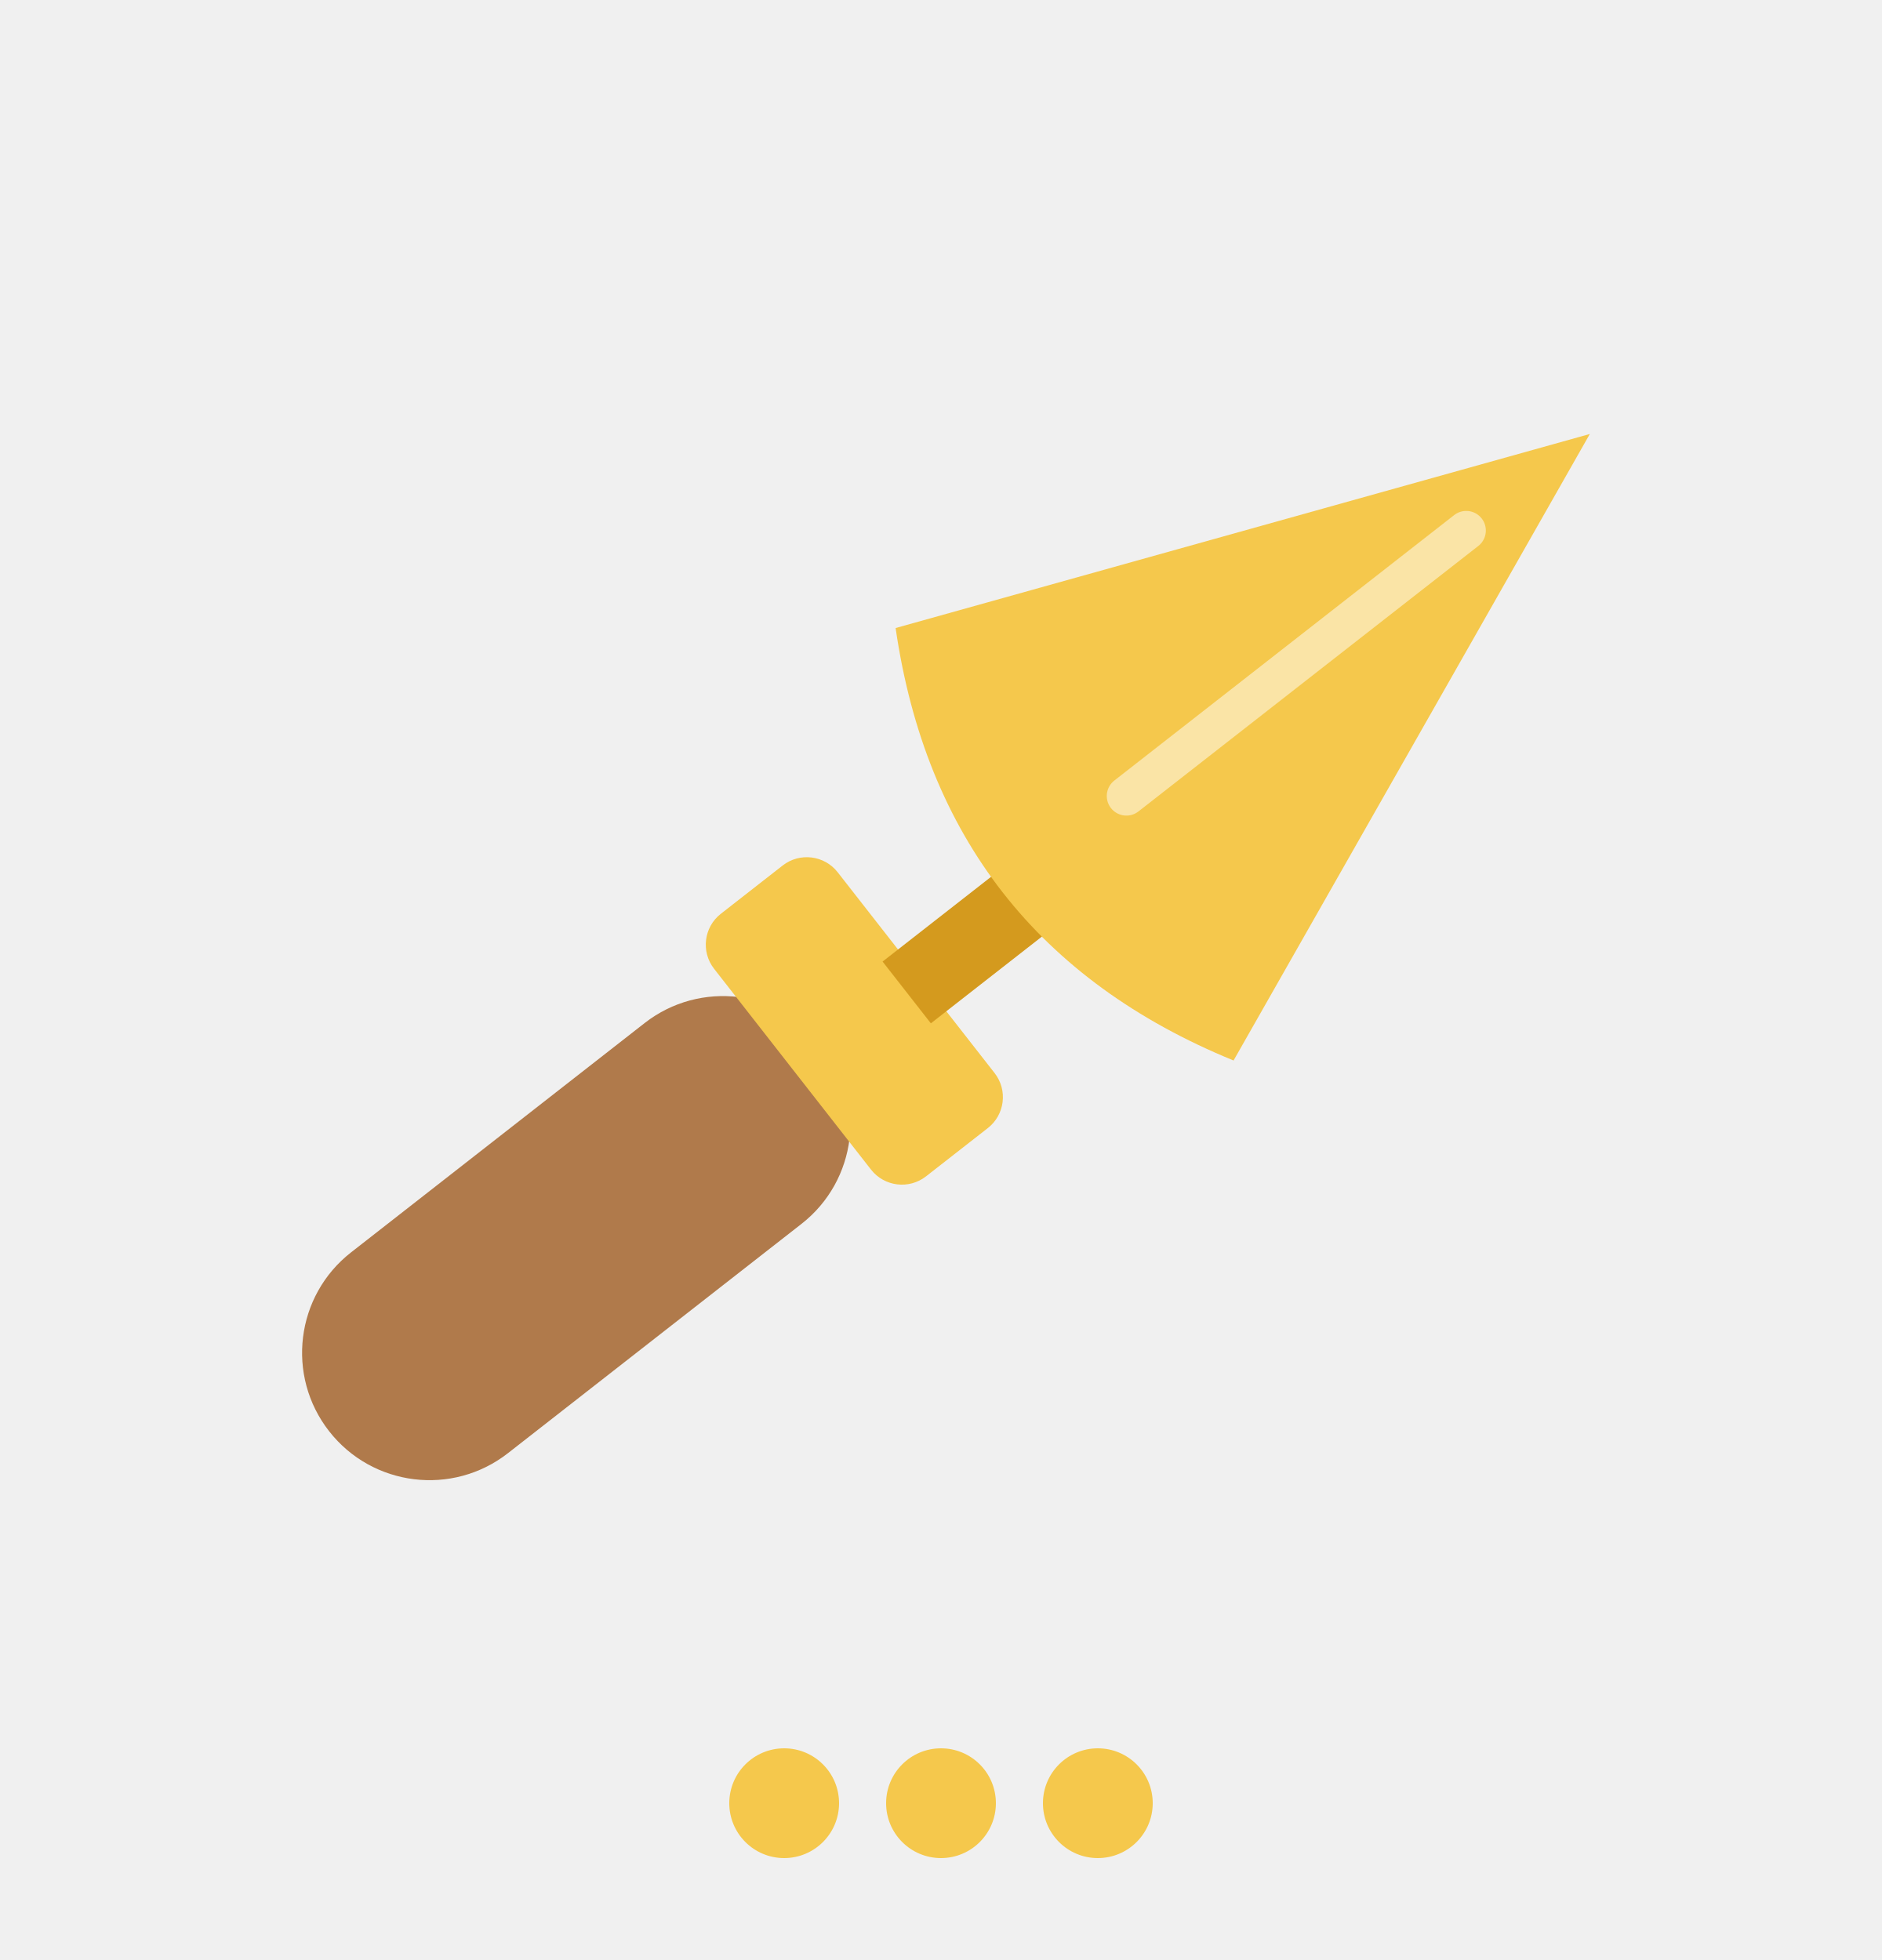
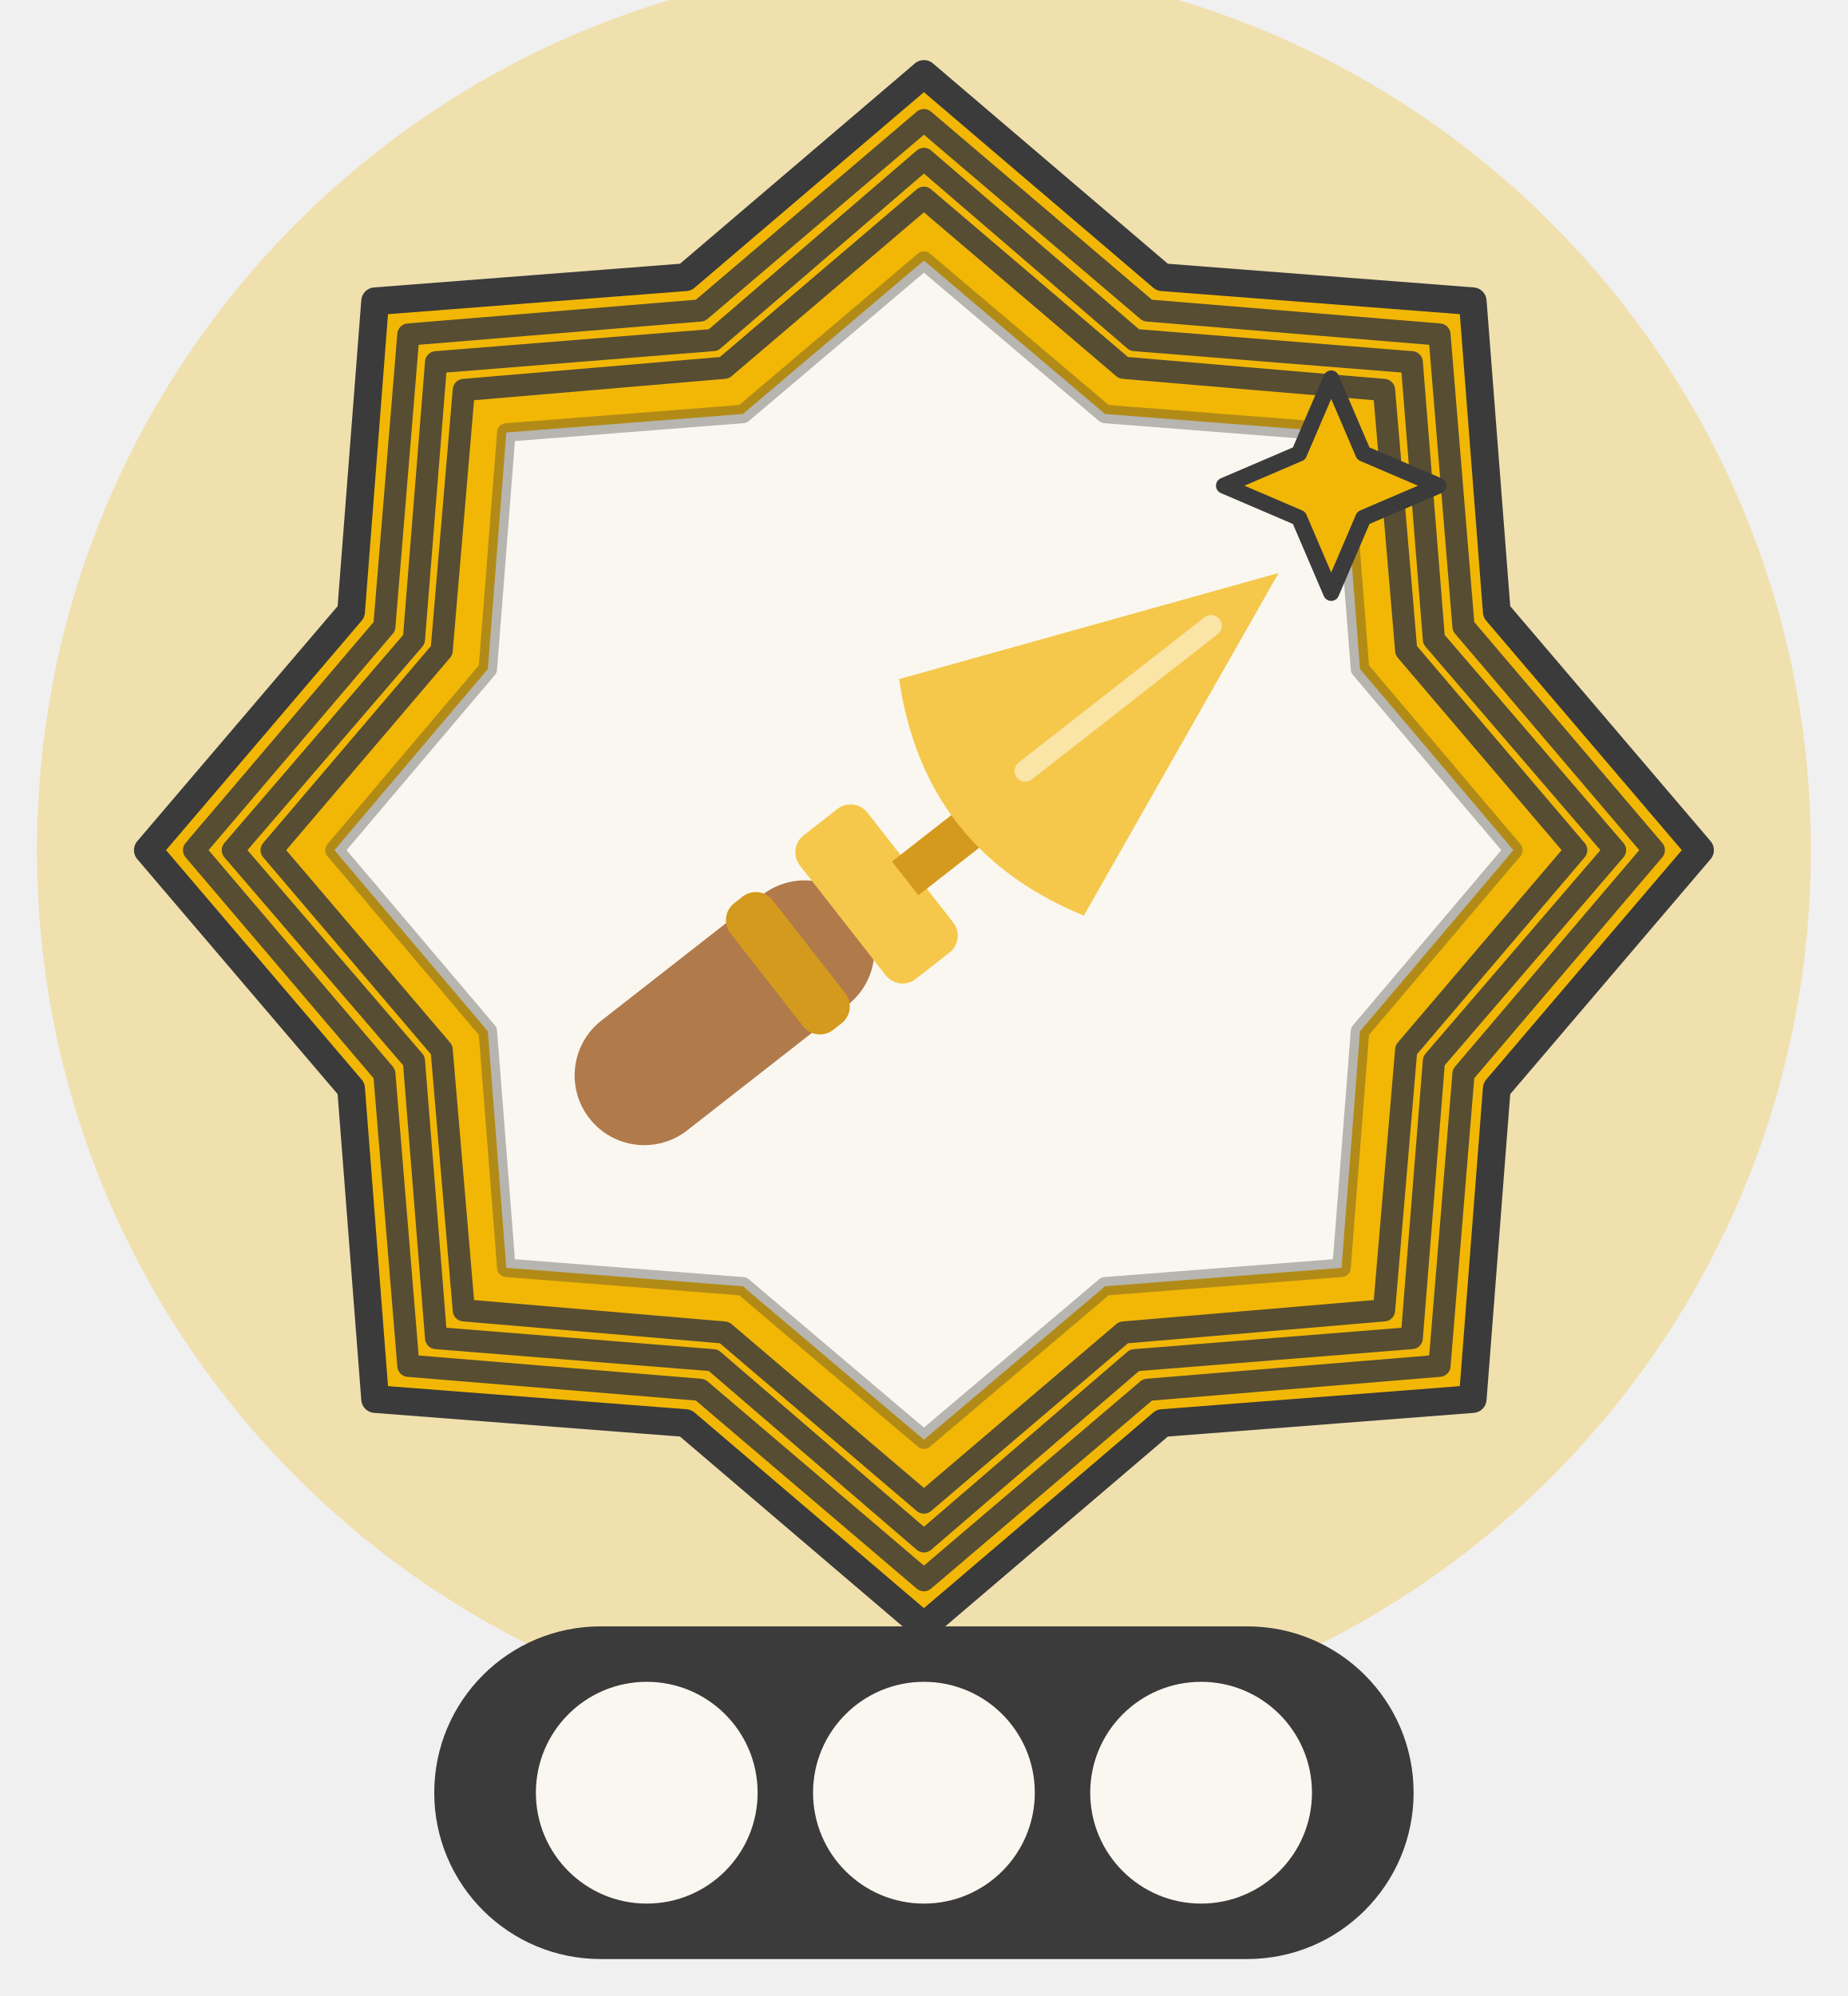
- <svg xmlns="http://www.w3.org/2000/svg" viewBox="0 0 96 100" width="96" height="100">
+ <svg xmlns="http://www.w3.org/2000/svg" viewBox="0 0 100 108" width="100" height="108">
  <defs>
    <linearGradient id="gMor" x1="0" y1="0" x2="1" y2="1">
      <stop offset="0" stop-color="#7AC4FF" />
      <stop offset="1" stop-color="#2459C8" />
    </linearGradient>
    <radialGradient id="gGlow">
      <stop offset="0" stop-color="#FFF3A0" stop-opacity=".95" />
      <stop offset="1" stop-color="#FFE060" stop-opacity="0" />
    </radialGradient>
    <linearGradient id="gMoon" x1="0" y1="0" x2="1" y2="1">
      <stop offset="0" stop-color="#D8F5C0" />
      <stop offset="1" stop-color="#9CD6A0" />
    </linearGradient>
  </defs>
-   <g transform="rotate(-38 48 48)">
-     <rect x="8" y="42" width="32" height="13" rx="6.5" fill="#B07A4B" />
-     <rect x="38" y="40" width="8" height="17" rx="2" fill="#F5C84C" />
-     <rect x="45" y="47" width="12" height="4" fill="#D49A1E" />
-     <path d="M56 34 L90 48 L56 62 Q48 48 56 34Z" fill="#F5C84C" />
-     <path d="M60 48 H82" stroke="#fff" stroke-opacity=".5" stroke-width="2" stroke-linecap="round" />
+   <circle class="halo" cx="50" cy="46" r="48" fill="#F2B705" opacity=".28" />
+   <polygon points="50.0,4.0 62.9,15.0 79.7,16.3 81.0,33.1 92.0,46.0 81.0,58.9 79.7,75.7 62.9,77.0 50.0,88.0 37.1,77.0 20.3,75.7 19.0,58.9 8.0,46.0 19.0,33.1 20.3,16.3 37.1,15.0" fill="#F2B705" stroke="#3B3B3B" stroke-width="1.5" stroke-linejoin="round" />
+   <polygon points="50.0,6.5 62.1,16.8 77.9,18.1 79.2,33.9 89.5,46.0 79.2,58.1 77.9,73.9 62.1,75.2 50.0,85.5 37.9,75.2 22.1,73.9 20.8,58.1 10.5,46.0 20.8,33.9 22.1,18.1 37.9,16.8" fill="none" stroke="#3B3B3B" stroke-width="1.2" stroke-opacity=".85" stroke-linejoin="round" />
+   <polygon points="50.0,8.6 61.4,18.4 76.4,19.6 77.6,34.6 87.4,46.0 77.6,57.4 76.4,72.4 61.4,73.6 50.0,83.4 38.6,73.6 23.6,72.4 22.4,57.4 12.6,46.0 22.4,34.6 23.6,19.6 38.6,18.4" fill="none" stroke="#3B3B3B" stroke-width="1.2" stroke-opacity=".85" stroke-linejoin="round" />
+   <polygon points="50.0,10.7 60.8,19.9 74.9,21.1 76.1,35.2 85.3,46.0 76.1,56.8 74.9,70.9 60.8,72.1 50.0,81.3 39.2,72.1 25.1,70.9 23.9,56.8 14.7,46.0 23.9,35.2 25.1,21.1 39.2,19.9" fill="none" stroke="#3B3B3B" stroke-width="1.2" stroke-opacity=".85" stroke-linejoin="round" />
+   <polygon points="50.0,14.1 59.8,22.4 72.6,23.4 73.6,36.2 81.9,46.0 73.6,55.8 72.6,68.6 59.8,69.6 50.0,77.9 40.2,69.6 27.4,68.6 26.4,55.8 18.1,46.0 26.4,36.2 27.4,23.4 40.2,22.4" fill="#FAF7F0" stroke="#3B3B3B" stroke-opacity=".35" stroke-width="1" stroke-linejoin="round" />
+   <g transform="translate(50 46) scale(.58) translate(-48 -48)">
+     <g transform="rotate(-38 48 48)">
+       <rect x="8" y="42" width="32" height="13" rx="6.5" fill="#B07A4B" />
+       <rect x="38" y="40" width="8" height="17" rx="2" fill="#F5C84C" />
+       <rect x="45" y="47" width="12" height="4" fill="#D49A1E" />
+       <path d="M56 34 L90 48 L56 62 Q48 48 56 34Z" fill="#F5C84C" />
+       <path d="M60 48 H82" stroke="#fff" stroke-opacity=".5" stroke-width="2" stroke-linecap="round" />
+       <rect x="29" y="41" width="5" height="15" rx="2" fill="#D49A1E" />
+     </g>
+     <path d="M86 4 L89 11 L96 14 L89 17 L86 24 L83 17 L76 14 L83 11Z" fill="#F2B705" stroke="#3B3B3B" stroke-width="1.5" stroke-linejoin="round" />
  </g>
-   <circle cx="40" cy="92" r="2.8" fill="#F5C84C" />
-   <circle cx="48" cy="92" r="2.8" fill="#F5C84C" />
-   <circle cx="56" cy="92" r="2.8" fill="#F5C84C" />
+   <rect x="23.5" y="88" width="53" height="18" rx="9" fill="#3B3B3B" />
+   <circle cx="35.0" cy="97" r="6" fill="#FAF7F0" />
+   <circle cx="50.0" cy="97" r="6" fill="#FAF7F0" />
+   <circle cx="65.0" cy="97" r="6" fill="#FAF7F0" />
</svg>
